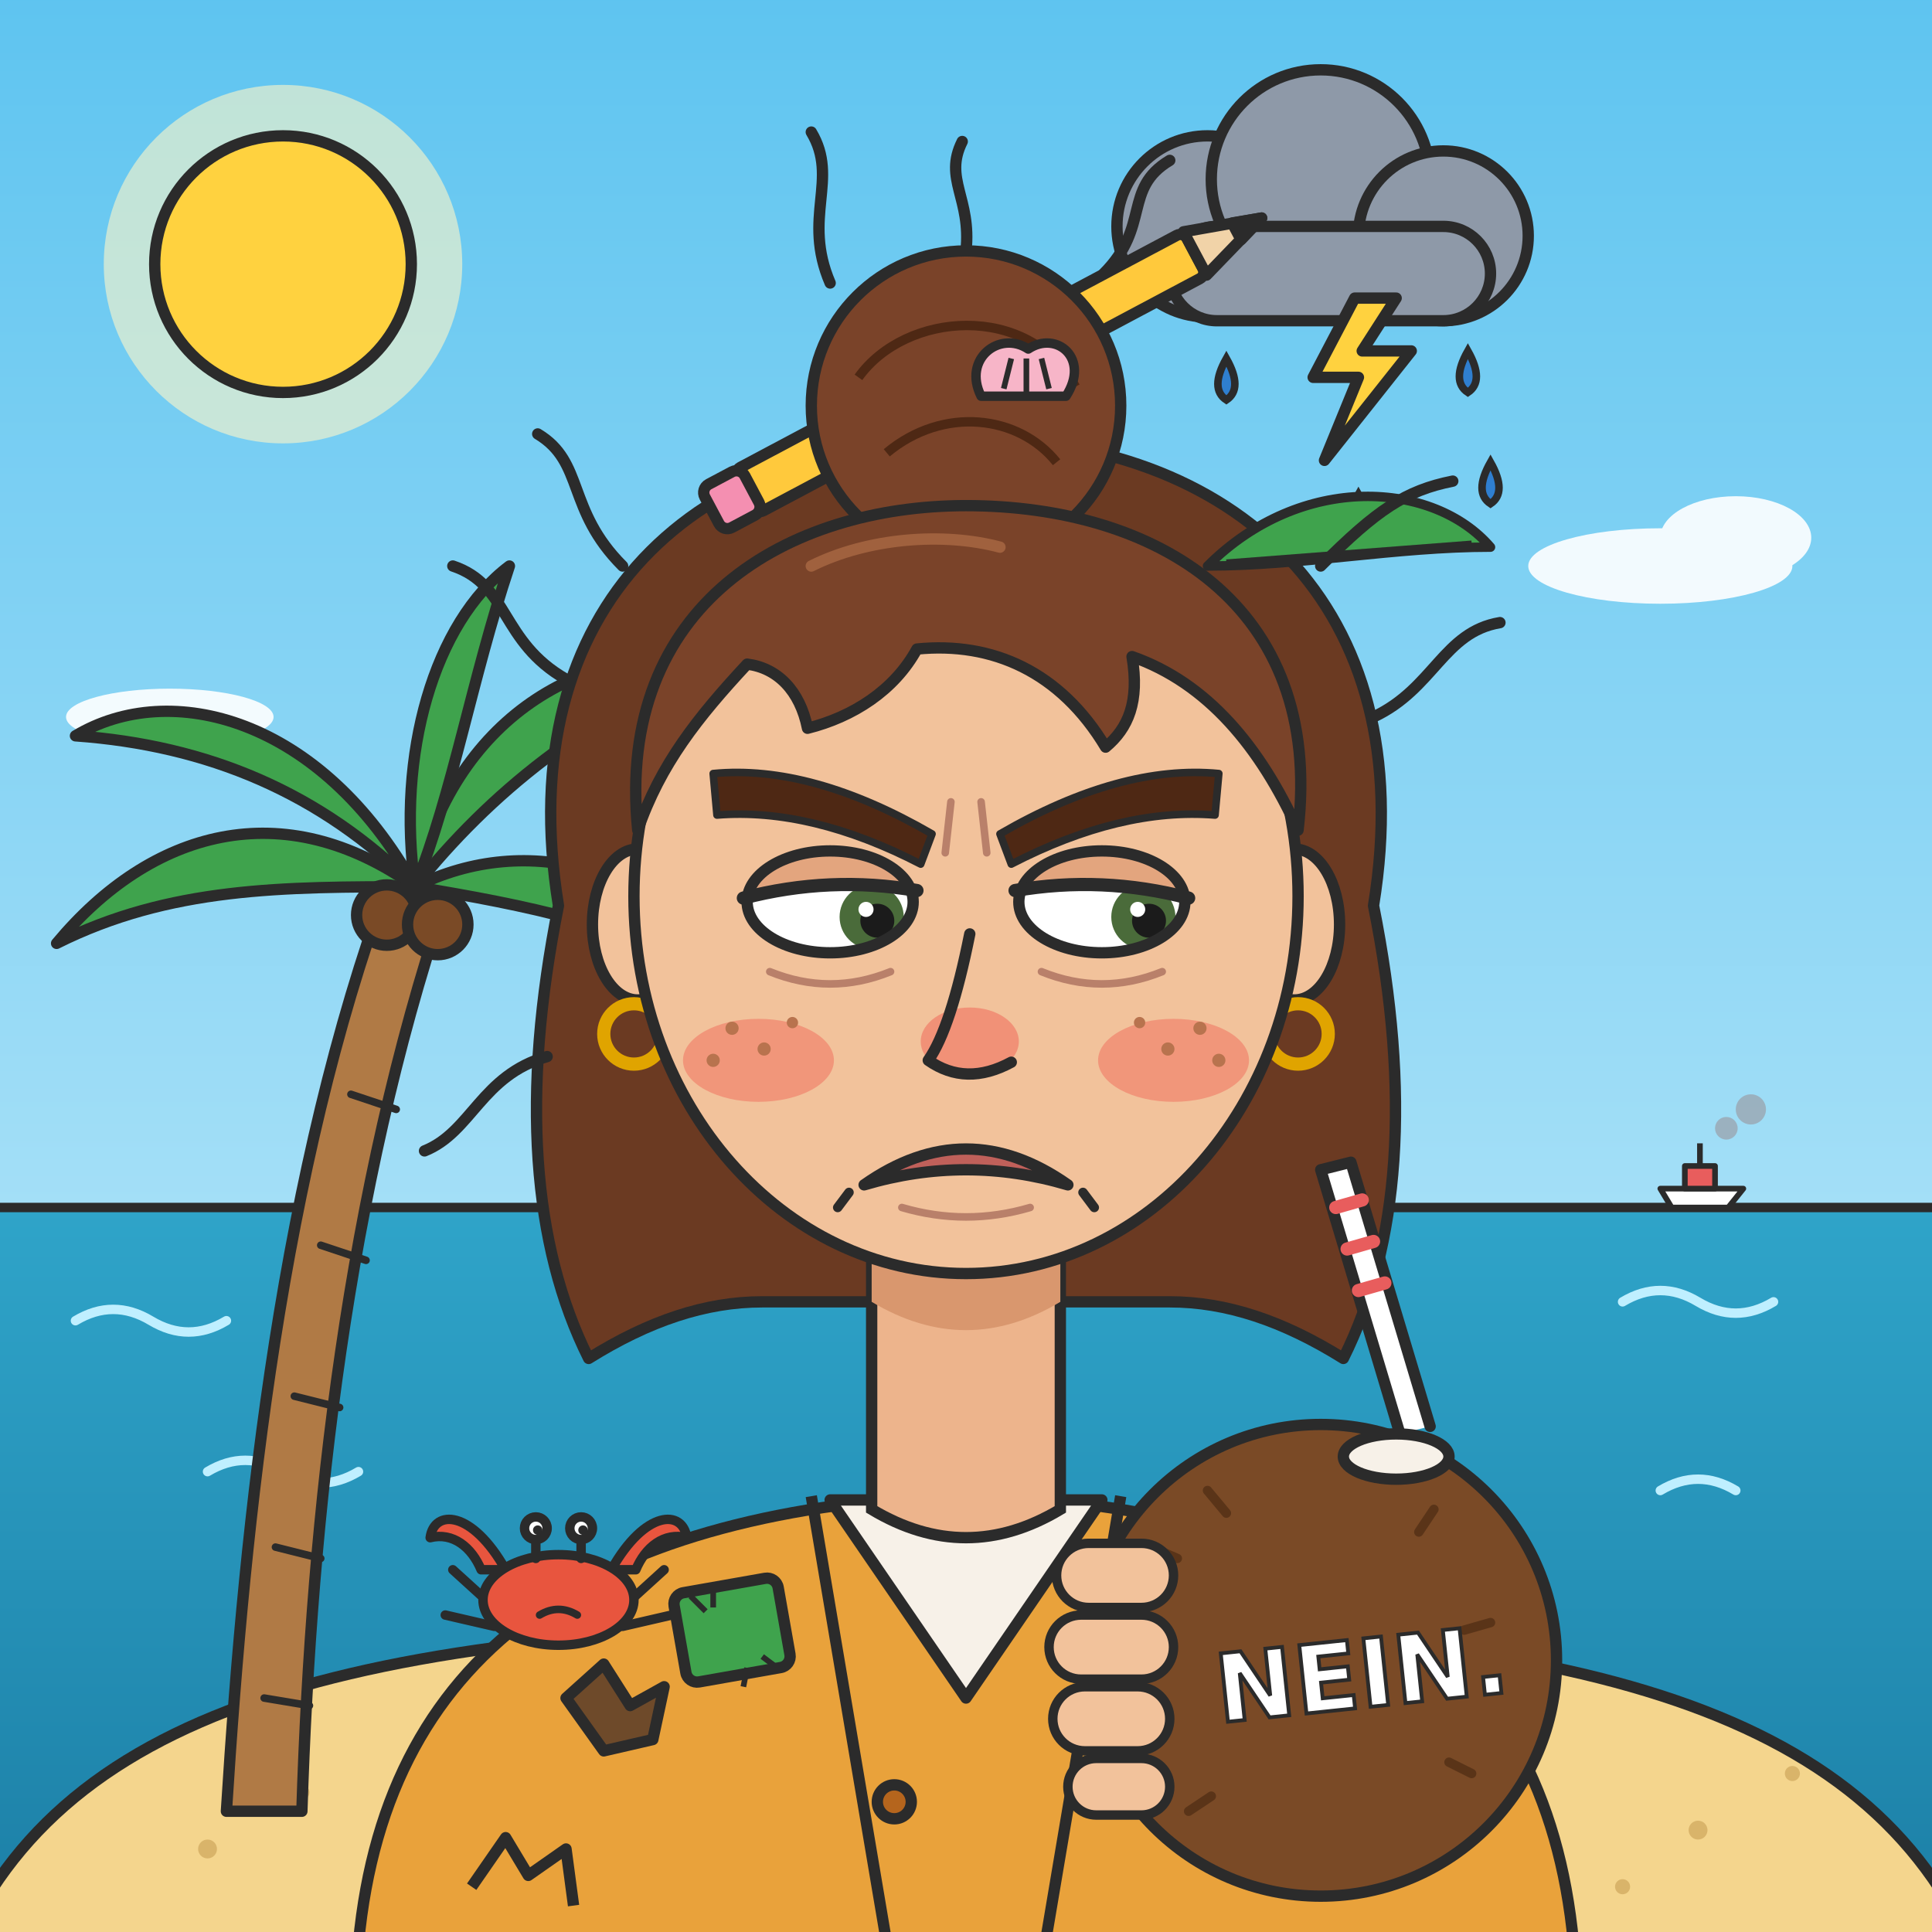
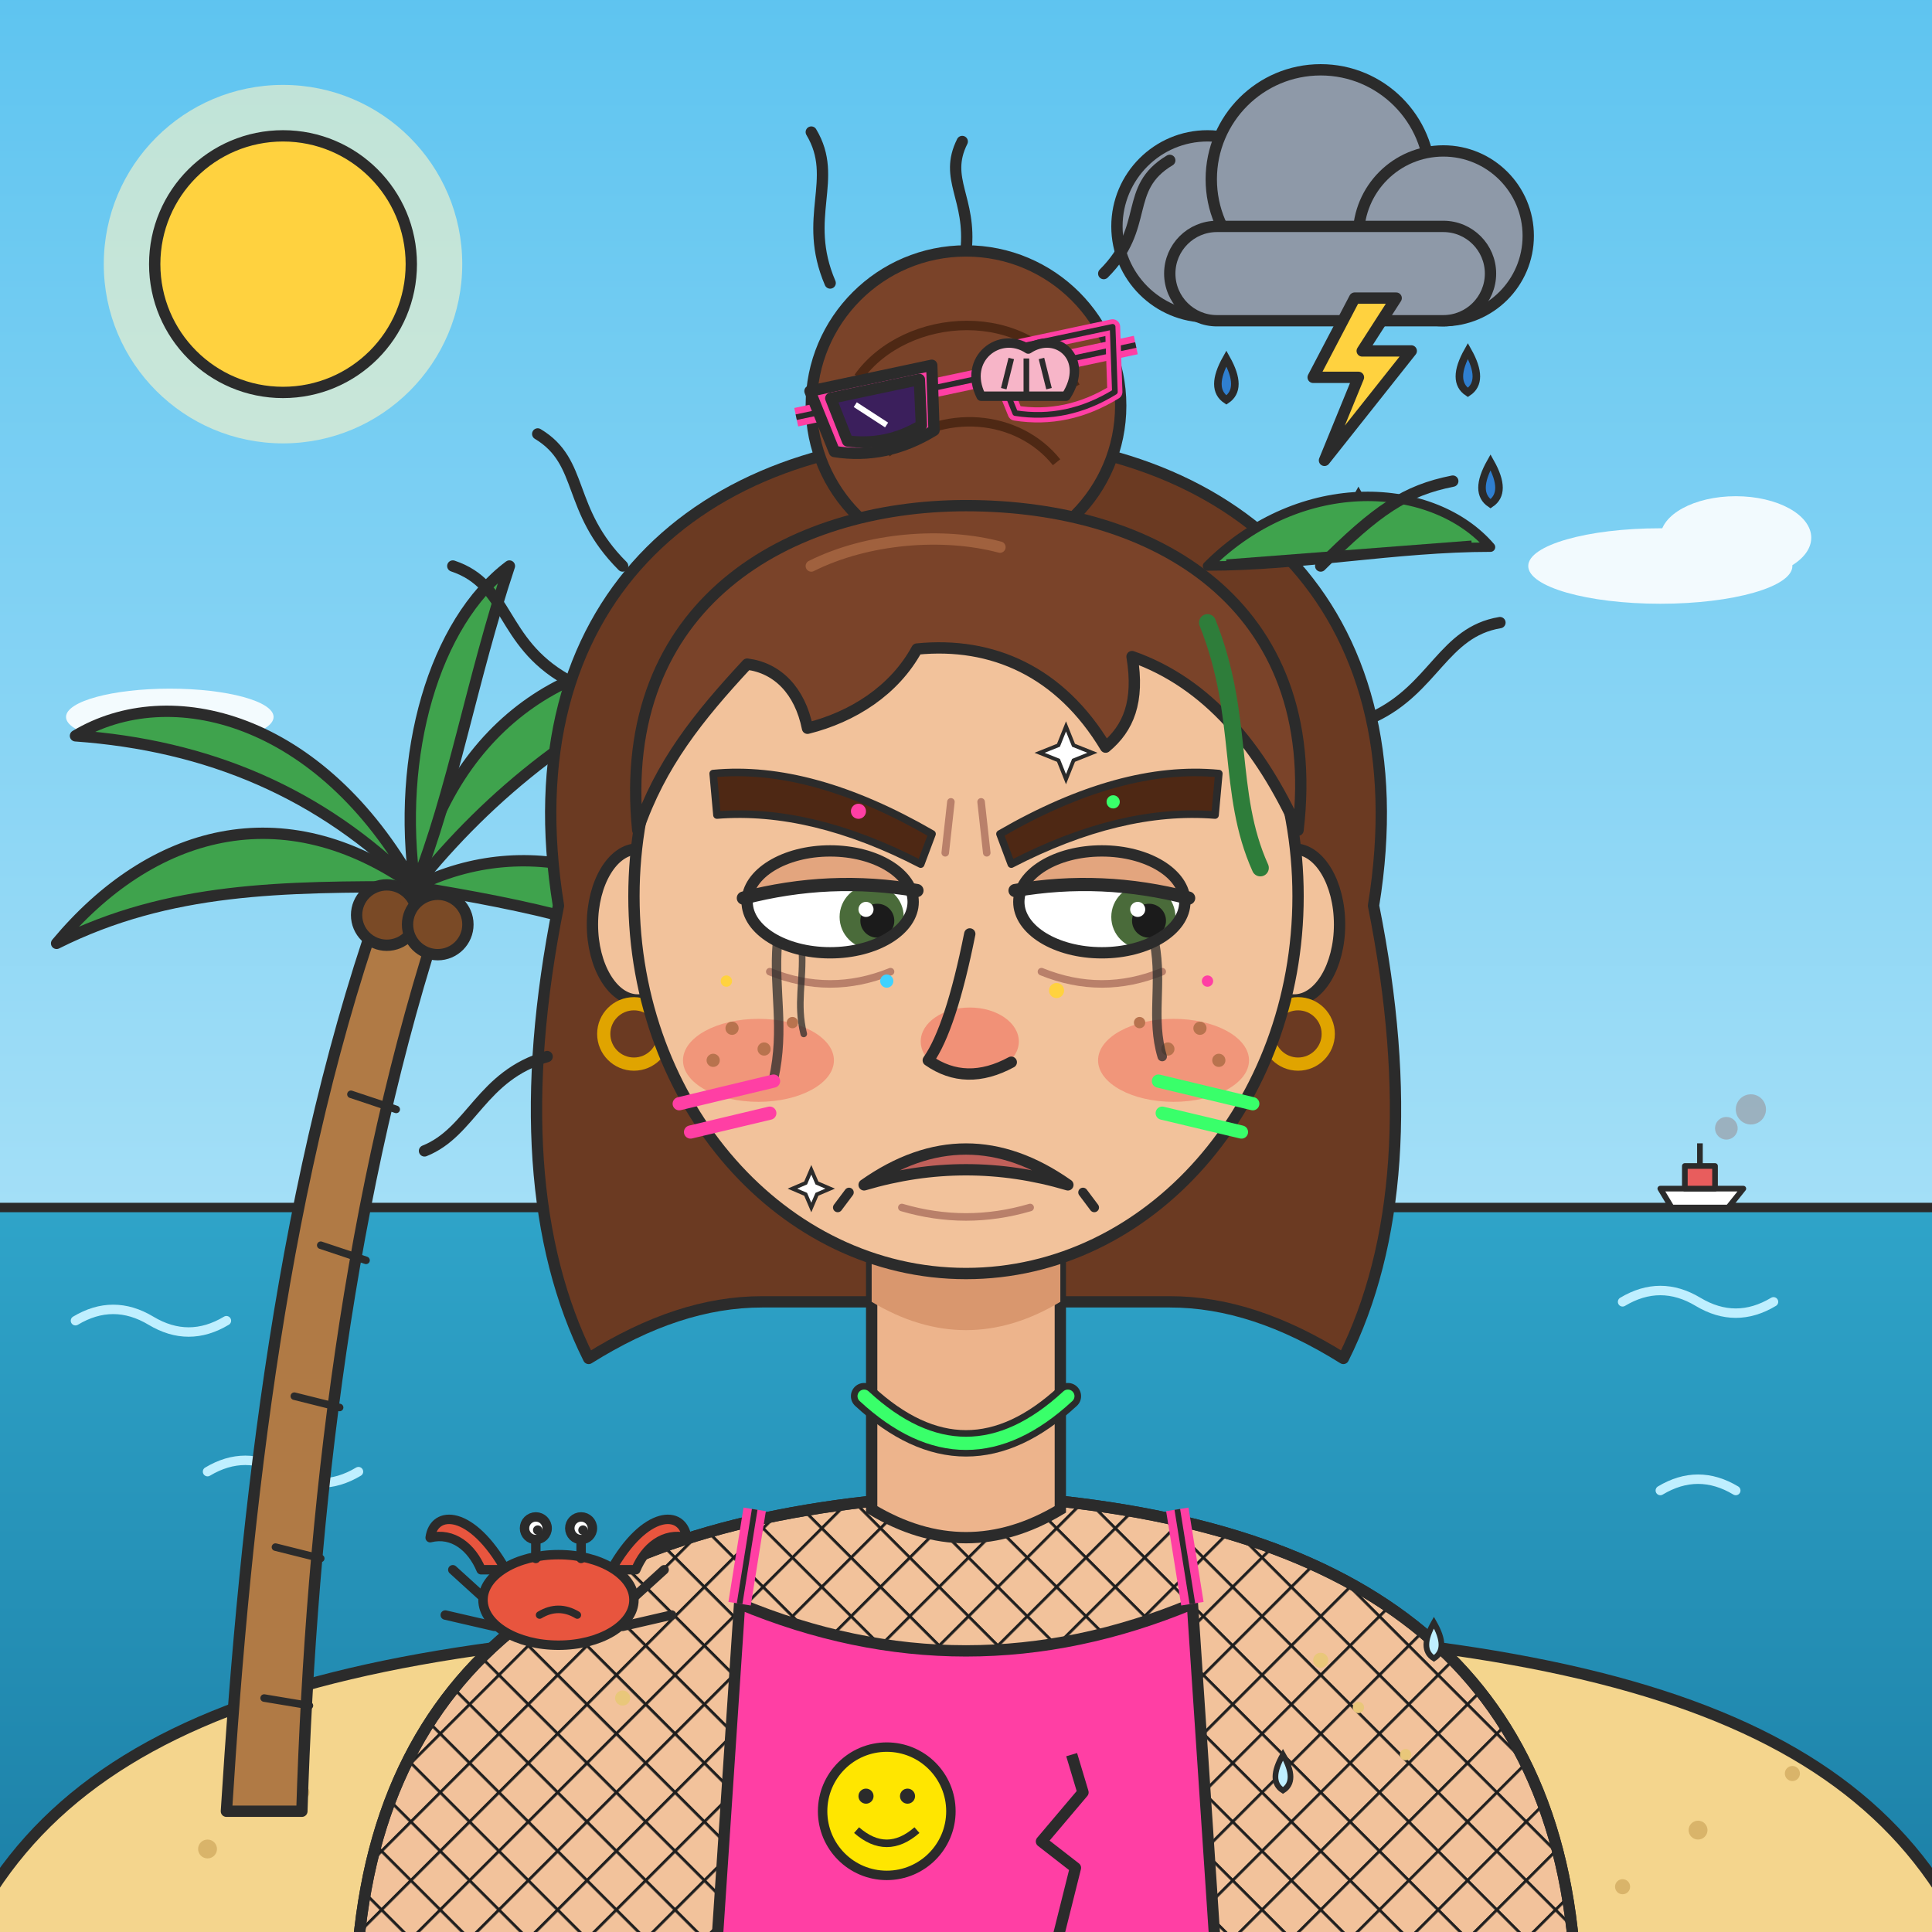
<svg xmlns="http://www.w3.org/2000/svg" viewBox="0 0 1024 1024" width="1024" height="1024">
  <defs>
    <clipPath id="eyeL">
      <ellipse cx="440" cy="478" rx="44" ry="27" />
    </clipPath>
    <clipPath id="eyeR">
      <ellipse cx="584" cy="478" rx="44" ry="27" />
    </clipPath>
    <radialGradient id="bg" cx="50%" cy="45%" r="60%">
      <stop offset="0" stop-color="#9ED9D2" />
      <stop offset="1" stop-color="#5FB3AA" />
    </radialGradient>
  </defs>
  <defs>
    <linearGradient id="sky" x1="0" y1="0" x2="0" y2="1">
      <stop offset="0" stop-color="#5EC4F0" />
      <stop offset="1" stop-color="#CDEFFB" />
    </linearGradient>
    <linearGradient id="sea" x1="0" y1="0" x2="0" y2="1">
      <stop offset="0" stop-color="#2FA4C9" />
      <stop offset="1" stop-color="#1C7FA6" />
    </linearGradient>
  </defs>
  <rect width="1024" height="1024" fill="url(#sky)" />
  <circle cx="150" cy="140" r="95" fill="#FFF6C8" opacity="0.6" />
  <circle cx="150" cy="140" r="68" fill="#FFD23F" stroke="#2B2B2B" stroke-width="6" />
  <g fill="#FFFFFF" opacity="0.9">
    <ellipse cx="880" cy="300" rx="70" ry="20" />
    <ellipse cx="920" cy="285" rx="40" ry="22" />
    <ellipse cx="90" cy="380" rx="55" ry="15" />
  </g>
  <rect x="0" y="640" width="1024" height="384" fill="url(#sea)" />
  <path d="M0 640 H1024" stroke="#2B2B2B" stroke-width="5" />
  <g fill="none" stroke="#BFEFFF" stroke-width="5" stroke-linecap="round">
    <path d="M40 700 q20 -12 40 0 q20 12 40 0" />
    <path d="M860 690 q20 -12 40 0 q20 12 40 0" />
    <path d="M110 780 q20 -12 40 0 q20 12 40 0" />
    <path d="M880 790 q20 -12 40 0" />
  </g>
  <g stroke="#2B2B2B" stroke-width="3" stroke-linejoin="round">
    <path d="M880 630 h44 l-8 10 h-30 z" fill="#FFFFFF" />
    <rect x="893" y="618" width="16" height="12" fill="#E85D5D" />
    <path d="M901 618 v-12" />
  </g>
  <g fill="#9AA6B2" opacity="0.8">
    <circle cx="915" cy="598" r="6" />
    <circle cx="928" cy="588" r="8" />
  </g>
  <path d="M-20 1030 C40 900 200 860 512 860 C824 860 984 900 1044 1030 Z" fill="#F4D58D" stroke="#2B2B2B" stroke-width="6" />
  <g fill="#D9B46A">
    <circle cx="110" cy="980" r="5" />
    <circle cx="160" cy="950" r="4" />
    <circle cx="900" cy="970" r="5" />
    <circle cx="860" cy="1000" r="4" />
    <circle cx="950" cy="940" r="4" />
  </g>
  <g stroke="#2B2B2B" stroke-width="6" stroke-linejoin="round" stroke-linecap="round">
    <path d="M120 960 C130 800 150 620 205 470 L235 480 C185 630 165 800 160 960 Z" fill="#B07A45" />
    <path d="M140 900 l24 4 M146 820 l24 6 M156 740 l24 6 M170 660 l24 8 M186 580 l24 8" fill="none" stroke-width="4" />
    <g fill="#3FA34D">
      <path d="M220 470 C150 420 80 440 30 500 C90 470 150 470 220 470 Z" />
      <path d="M220 470 C170 380 90 360 40 390 C110 395 170 420 220 470 Z" />
      <path d="M220 470 C240 380 310 340 380 350 C310 380 260 420 220 470 Z" />
      <path d="M220 470 C280 440 350 460 390 520 C330 490 280 480 220 470 Z" />
      <path d="M220 470 C210 400 230 330 270 300 C250 360 240 420 220 470 Z" />
    </g>
    <circle cx="205" cy="485" r="16" fill="#7A4A26" />
    <circle cx="232" cy="490" r="16" fill="#7A4A26" />
  </g>
  <g transform="translate(30 0)">
    <g stroke="#2B2B2B" stroke-width="6" stroke-linejoin="round">
      <g fill="#8E99A8">
        <circle cx="610" cy="120" r="48" />
        <circle cx="670" cy="95" r="58" />
        <circle cx="735" cy="125" r="45" />
        <rect x="590" y="120" width="170" height="50" rx="25" />
      </g>
      <path d="M592 140 h166" stroke="none" fill="none" />
      <path d="M688 158 l-22 42 h24 l-18 44 l46 -58 h-26 l18 -28 z" fill="#FFD23F" />
    </g>
    <g fill="#2F7FD0" stroke="#2B2B2B" stroke-width="4">
      <path d="M620 190 q-9 16 0 22 q9 -6 0 -22z" />
      <path d="M748 186 q-9 16 0 22 q9 -6 0 -22z" />
      <path d="M690 262 q-9 16 0 22 q9 -6 0 -22z" />
      <path d="M760 245 q-9 16 0 22 q9 -6 0 -22z" />
    </g>
  </g>
+   <defs>
+     <pattern id="mesh" width="22" height="22" patternUnits="userSpaceOnUse" patternTransform="rotate(45)">
+       <rect width="22" height="22" fill="none" />
+       <path d="M0 0 H22 M0 0 V22" stroke="#1E1E1E" stroke-width="3" />
+     </pattern>
+   </defs>
  <g stroke="#2B2B2B" stroke-width="6" stroke-linejoin="round">
-     <path d="M190 1030 C205 870 320 800 512 792 C704 800 819 870 834 1030 Z" fill="#E9A23B" />
-     <path d="M440 795 L512 900 L584 795 Z" fill="#F7F1E8" />
-     <path d="M430 793 L470 1030 M594 793 L554 1030" fill="none" />
-     <circle cx="474" cy="955" r="9" fill="#B5651D" />
-     <path d="M300 900 l20 -18 l14 22 l18 -10 l-6 28 l-26 6 z" fill="#6E4A2A" />
-     <path d="M760 870 l22 10 l-6 18 l16 14 l-28 4 z" fill="#6E4A2A" />
-     <path d="M250 1000 l18 -26 l12 20 l20 -14 l4 30" fill="none" />
-     <rect x="360" y="840" width="56" height="48" rx="6" fill="#3FA34D" transform="rotate(-10 388 864)" />
-     <path d="M366 846 l8 8 M378 842 l0 10 M404 878 l8 6 M396 884 l-2 10" fill="none" stroke-width="3" />
+     <path d="M190 1030 C205 870 320 800 512 792 C704 800 819 870 834 1030 Z" fill="#F2C29B" />
+     <path d="M190 1030 C205 870 320 800 512 792 C704 800 819 870 834 1030 Z" fill="url(#mesh)" />
+     <path d="M380 1030 L392 850 Q512 900 632 850 L644 1030 Z" fill="#FF3FA4" />
+     <path d="M392 850 L400 800 M632 850 L624 800" fill="none" stroke="#FF3FA4" stroke-width="12" />
+     <path d="M392 850 L400 800 M632 850 L624 800" fill="none" stroke-width="3" />
+     <path d="M560 1030 l10 -40 l-18 -14 l22 -26 l-6 -20" fill="none" />
+     <circle cx="470" cy="960" r="34" fill="#FFE600" stroke-width="5" />
+     <circle cx="459" cy="952" r="4" fill="#2B2B2B" stroke="none" />
+     <circle cx="481" cy="952" r="4" fill="#2B2B2B" stroke="none" />
+     <path d="M454 970 q16 14 32 0" fill="none" stroke-width="4" />
+   </g>
+   <g fill="#E9C77A">
+     <circle cx="700" cy="880" r="4" />
+     <circle cx="720" cy="905" r="3" />
+     <circle cx="330" cy="900" r="4" />
+     <circle cx="745" cy="930" r="3" />
+   </g>
+   <g fill="#BFEFFF" stroke="#2B2B2B" stroke-width="3">
+     <path d="M760 860 q-8 14 0 19 q8 -5 0 -19z" />
+     <path d="M680 930 q-8 14 0 19 q8 -5 0 -19z" />
  </g>
  <g stroke="#2B2B2B" stroke-width="5" stroke-linejoin="round" stroke-linecap="round">
    <path d="M262 852 l-22 -20 M262 862 l-26 -6 M330 852 l22 -20 M330 862 l26 -6" fill="none" />
    <path d="M268 832 C250 800 230 800 228 815 C240 812 250 820 255 832 Z" fill="#E8553E" />
    <path d="M324 832 C342 800 362 800 364 815 C352 812 342 820 337 832 Z" fill="#E8553E" />
    <ellipse cx="296" cy="848" rx="40" ry="24" fill="#E8553E" />
    <path d="M284 826 v-14 M308 826 v-14" fill="none" />
    <circle cx="284" cy="810" r="6" fill="#FFFFFF" />
    <circle cx="308" cy="810" r="6" fill="#FFFFFF" />
    <circle cx="285" cy="811" r="2.5" fill="#2B2B2B" stroke="none" />
    <circle cx="309" cy="811" r="2.5" fill="#2B2B2B" stroke="none" />
    <path d="M286 856 q10 -6 20 0" fill="none" stroke-width="4" />
  </g>
  <path d="M296 480 C270 320 370 232 512 232 C654 232 754 320 728 480 C748 580 742 660 712 720 C680 700 650 690 620 690 L404 690 C374 690 344 700 312 720 C282 660 276 580 296 480 Z" fill="#6B3A22" stroke="#2B2B2B" stroke-width="6" stroke-linejoin="round" />
  <g stroke="#2B2B2B" stroke-width="6" stroke-linejoin="round">
-     <g transform="rotate(-28 512 200)">
-       <rect x="380" y="186" width="270" height="26" rx="4" fill="#FFC93C" />
-       <path d="M650 186 L690 199 L650 212 Z" fill="#F1D3A8" />
-       <path d="M675 194 L690 199 L675 204 Z" fill="#2B2B2B" />
-       <rect x="360" y="186" width="24" height="26" rx="5" fill="#F48FB1" />
-     </g>
    <circle cx="512" cy="215" r="82" fill="#7A4329" />
    <path d="M455 200 C480 165 545 160 570 205 M470 240 C500 215 540 220 560 245" fill="none" stroke="#4E2814" stroke-width="5" />
+   </g>
+   <g stroke="#2B2B2B" stroke-width="6" stroke-linejoin="round" transform="translate(0 -48) rotate(-12 512 250)">
+     <path d="M420 250 h184" fill="none" stroke="#FF3FA4" stroke-width="10" />
+     <path d="M420 250 h184" fill="none" stroke-width="3" />
+     <path d="M430 238 h66 l-6 34 q-28 10 -54 0 z" fill="#FF3FA4" />
+     <path d="M440 244 h48 l-4 24 q-20 7 -40 0 z" fill="#3B1F5C" />
+     <path d="M528 238 h66 l-6 34 q-28 10 -54 0 z" fill="none" stroke="#FF3FA4" stroke-width="8" />
+     <path d="M528 238 h66 l-6 34 q-28 10 -54 0 z" fill="none" stroke-width="3" />
+     <path d="M452 250 l14 14" stroke="#FFFFFF" stroke-width="3" />
  </g>
  <g fill="none" stroke="#2B2B2B" stroke-width="6" stroke-linecap="round">
    <path d="M440 150 C425 115 445 95 430 70" />
    <path d="M585 145 C610 120 595 100 620 85" />
    <path d="M300 360 C265 340 270 310 240 300" />
    <path d="M728 380 C760 365 765 335 795 330" />
    <path d="M512 133 C515 105 500 95 510 75" />
  </g>
  <g stroke="#2B2B2B" stroke-width="5" stroke-linejoin="round">
    <path d="M640 300 C690 250 760 255 790 290 C740 290 690 300 640 300 Z" fill="#3FA34D" />
    <path d="M650 298 L780 288" fill="none" stroke-width="3" />
    <g transform="translate(160 -110)">
      <path d="M360 320 C350 300 370 285 385 295 C400 285 418 300 405 320 Z" fill="#F7B5C8" />
      <path d="M372 316 l4 -16 M384 318 l0 -18 M396 316 l-4 -16" fill="none" stroke-width="3" />
    </g>
  </g>
  <g fill="none" stroke="#2B2B2B" stroke-width="6" stroke-linecap="round">
    <path d="M330 300 C300 270 310 245 285 230" />
    <path d="M700 300 C730 270 745 260 770 255" />
    <path d="M290 560 C255 570 250 600 225 610" />
  </g>
  <path d="M462 630 L462 800 Q512 830 562 800 L562 630 Z" fill="#EDB48C" stroke="#2B2B2B" stroke-width="6" />
  <path d="M462 690 Q512 720 562 690 L562 660 L462 660 Z" fill="#D9976E" />
+   <path d="M458 740 Q512 790 566 740" fill="none" stroke="#2B2B2B" stroke-width="14" stroke-linecap="round" />
+   <path d="M458 740 Q512 790 566 740" fill="none" stroke="#39FF6A" stroke-width="7" stroke-linecap="round" />
  <g stroke="#2B2B2B" stroke-width="6">
    <ellipse cx="338" cy="490" rx="24" ry="40" fill="#F2C29B" />
    <ellipse cx="686" cy="490" rx="24" ry="40" fill="#F2C29B" />
    <circle cx="336" cy="548" r="16" fill="none" stroke="#E0A400" stroke-width="7" />
    <circle cx="688" cy="548" r="16" fill="none" stroke="#E0A400" stroke-width="7" />
  </g>
  <ellipse cx="512" cy="475" rx="176" ry="200" fill="#F2C29B" stroke="#2B2B2B" stroke-width="6" />
  <ellipse cx="402" cy="562" rx="40" ry="22" fill="#F06A5A" opacity="0.5" />
  <ellipse cx="622" cy="562" rx="40" ry="22" fill="#F06A5A" opacity="0.5" />
  <g fill="#B8734E">
    <circle cx="388" cy="545" r="3.5" />
    <circle cx="405" cy="556" r="3.5" />
    <circle cx="378" cy="562" r="3.5" />
    <circle cx="420" cy="542" r="3" />
    <circle cx="636" cy="545" r="3.5" />
    <circle cx="619" cy="556" r="3.5" />
    <circle cx="646" cy="562" r="3.5" />
    <circle cx="604" cy="542" r="3" />
  </g>
  <g>
    <ellipse cx="440" cy="478" rx="44" ry="27" fill="#FFFFFF" />
    <g clip-path="url(#eyeL)">
      <circle cx="462" cy="486" r="17" fill="#4A6B3A" />
      <circle cx="465" cy="488" r="9" fill="#1B1B1B" />
      <circle cx="459" cy="482" r="4" fill="#FFFFFF" />
      <path d="M390 440 L490 440 L490 474 Q440 466 390 478 Z" fill="#E3A57E" />
    </g>
    <ellipse cx="440" cy="478" rx="44" ry="27" fill="none" stroke="#2B2B2B" stroke-width="6" />
    <path d="M394 476 Q440 464 486 472" fill="none" stroke="#2B2B2B" stroke-width="7" stroke-linecap="round" />
    <ellipse cx="584" cy="478" rx="44" ry="27" fill="#FFFFFF" />
    <g clip-path="url(#eyeR)">
      <circle cx="606" cy="486" r="17" fill="#4A6B3A" />
      <circle cx="609" cy="488" r="9" fill="#1B1B1B" />
      <circle cx="603" cy="482" r="4" fill="#FFFFFF" />
      <path d="M534 440 L634 440 L634 478 Q584 466 534 474 Z" fill="#E3A57E" />
    </g>
    <ellipse cx="584" cy="478" rx="44" ry="27" fill="none" stroke="#2B2B2B" stroke-width="6" />
    <path d="M538 472 Q584 464 630 476" fill="none" stroke="#2B2B2B" stroke-width="7" stroke-linecap="round" />
  </g>
  <g fill="none" stroke="#B9806A" stroke-width="4" stroke-linecap="round">
    <path d="M408 515 Q440 528 472 515" />
    <path d="M552 515 Q584 528 616 515" />
  </g>
  <g fill="#4E2814" stroke="#2B2B2B" stroke-width="4" stroke-linejoin="round">
    <path d="M378 410 Q430 405 494 442 L488 458 Q430 428 380 432 Z" />
    <path d="M646 410 Q594 405 530 442 L536 458 Q594 428 644 432 Z" />
  </g>
  <g fill="none" stroke="#B9806A" stroke-width="4" stroke-linecap="round">
    <path d="M504 425 L501 452" />
    <path d="M520 425 L523 452" />
  </g>
  <path d="M338 440 C326 320 418 268 512 268 C612 268 702 320 688 440 C668 396 640 362 600 348 C604 372 598 386 586 396 C562 356 526 340 486 344 C474 366 452 380 428 386 C424 366 412 354 396 352 C370 380 350 405 338 440 Z" fill="#7A4329" stroke="#2B2B2B" stroke-width="6" stroke-linejoin="round" />
  <path d="M430 300 C460 285 500 282 530 290" fill="none" stroke="#A0613E" stroke-width="6" stroke-linecap="round" />
  <ellipse cx="514" cy="552" rx="26" ry="18" fill="#F06A5A" opacity="0.55" />
  <path d="M514 495 Q504 545 492 562 Q512 576 536 563" fill="none" stroke="#2B2B2B" stroke-width="6" stroke-linecap="round" stroke-linejoin="round" />
  <path d="M458 628 Q512 590 566 628 Q512 612 458 628 Z" fill="#C0605A" stroke="#2B2B2B" stroke-width="6" stroke-linejoin="round" />
  <path d="M478 640 Q512 650 546 640" fill="none" stroke="#B9806A" stroke-width="4" stroke-linecap="round" />
  <path d="M450 632 l-6 8 M574 632 l6 8" stroke="#2B2B2B" stroke-width="5" stroke-linecap="round" />
-   <g stroke="#2B2B2B" stroke-width="6" stroke-linejoin="round" stroke-linecap="round">
-     <path d="M742 760 L700 620 L716 616 L758 756" fill="#FFFFFF" />
-     <path d="M708 640 l14 -4 M714 662 l14 -4 M720 684 l14 -4" fill="none" stroke="#E85D5D" stroke-width="7" />
-     <circle cx="700" cy="880" r="125" fill="#7A4A26" />
-     <path d="M610 820 l14 6 M640 790 l10 12 M760 800 l-8 12 M790 860 l-14 4 M780 940 l-12 -6 M630 960 l12 -8" fill="none" stroke="#5A3418" stroke-width="5" />
-     <ellipse cx="740" cy="772" rx="28" ry="12" fill="#F7F1E8" />
-   </g>
-   <text x="722" y="905" text-anchor="middle" font-family="Impact, 'Arial Black', 'DejaVu Sans', sans-serif" font-weight="900" font-size="50" fill="#FFFFFF" stroke="#2B2B2B" stroke-width="2" transform="rotate(-6 722 890)">NEIN.</text>
-   <g fill="#F2C29B" stroke="#2B2B2B" stroke-width="5">
-     <rect x="560" y="818" width="62" height="34" rx="17" />
-     <rect x="556" y="856" width="66" height="34" rx="17" />
-     <rect x="558" y="894" width="62" height="34" rx="17" />
-     <rect x="566" y="932" width="54" height="30" rx="15" />
-   </g>
+   <g fill="none" stroke="#2B2B2B" stroke-linecap="round" opacity="0.75">
+     <path d="M412 500 C410 525 416 545 410 572" stroke-width="5" />
+     <path d="M425 503 C426 520 422 532 426 548" stroke-width="3.5" />
+     <path d="M612 500 C616 522 610 540 616 560" stroke-width="5" />
+   </g>
+   <g stroke="#2B2B2B" stroke-width="3" stroke-linecap="round">
+     <path d="M360 585 l50 -12 M366 600 l42 -10" stroke="#FF3FA4" stroke-width="7" />
+     <path d="M664 585 l-50 -12 M658 600 l-42 -10" stroke="#39FF6A" stroke-width="7" />
+   </g>
+   <g>
+     <circle cx="455" cy="430" r="4" fill="#FF3FA4" />
+     <circle cx="470" cy="520" r="3.5" fill="#3FD2FF" />
+     <circle cx="560" cy="525" r="4" fill="#FFD23F" />
+     <circle cx="590" cy="425" r="3.5" fill="#39FF6A" />
+     <circle cx="640" cy="520" r="3" fill="#FF3FA4" />
+     <circle cx="385" cy="520" r="3" fill="#FFD23F" />
+     <path d="M565 385 l4 10 l10 4 l-10 4 l-4 10 l-4 -10 l-10 -4 l10 -4 z" fill="#FFFFFF" stroke="#2B2B2B" stroke-width="2" />
+     <path d="M430 620 l3 7 l7 3 l-7 3 l-3 7 l-3 -7 l-7 -3 l7 -3 z" fill="#FFFFFF" stroke="#2B2B2B" stroke-width="2" />
+   </g>
+   <path d="M640 330 C660 380 650 420 668 460" fill="none" stroke="#2E7D3A" stroke-width="9" stroke-linecap="round" />
</svg>
